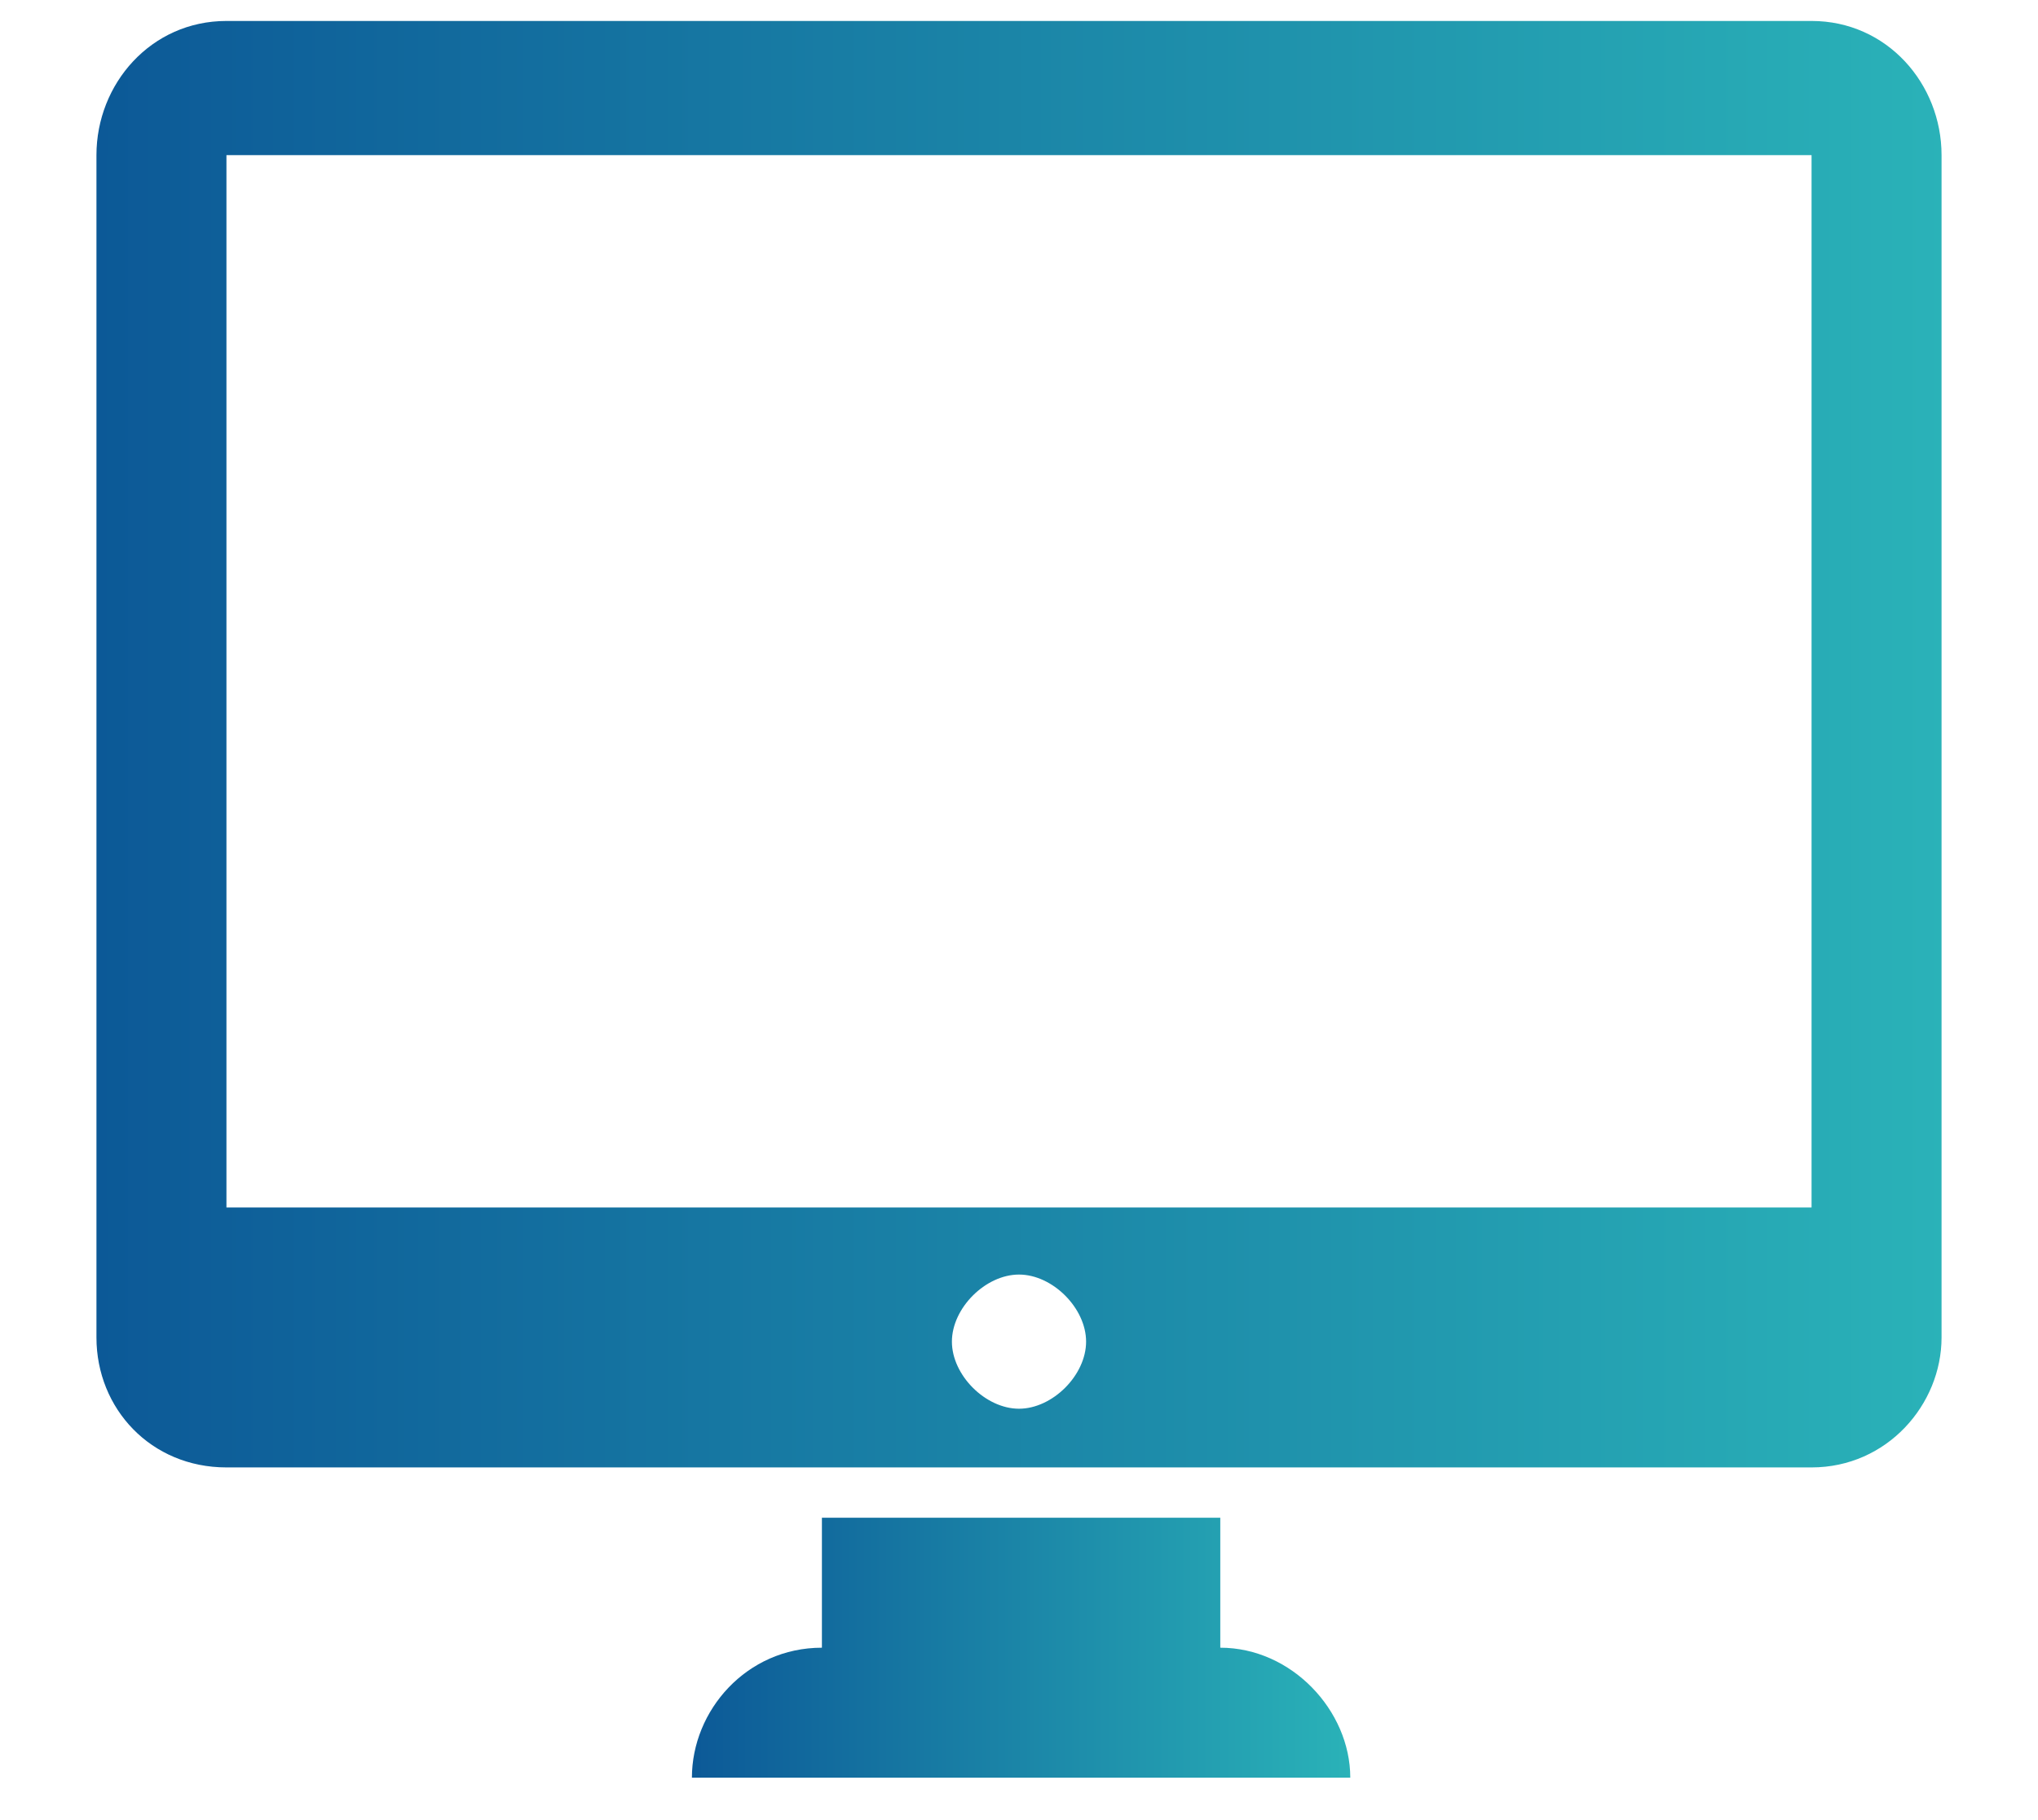
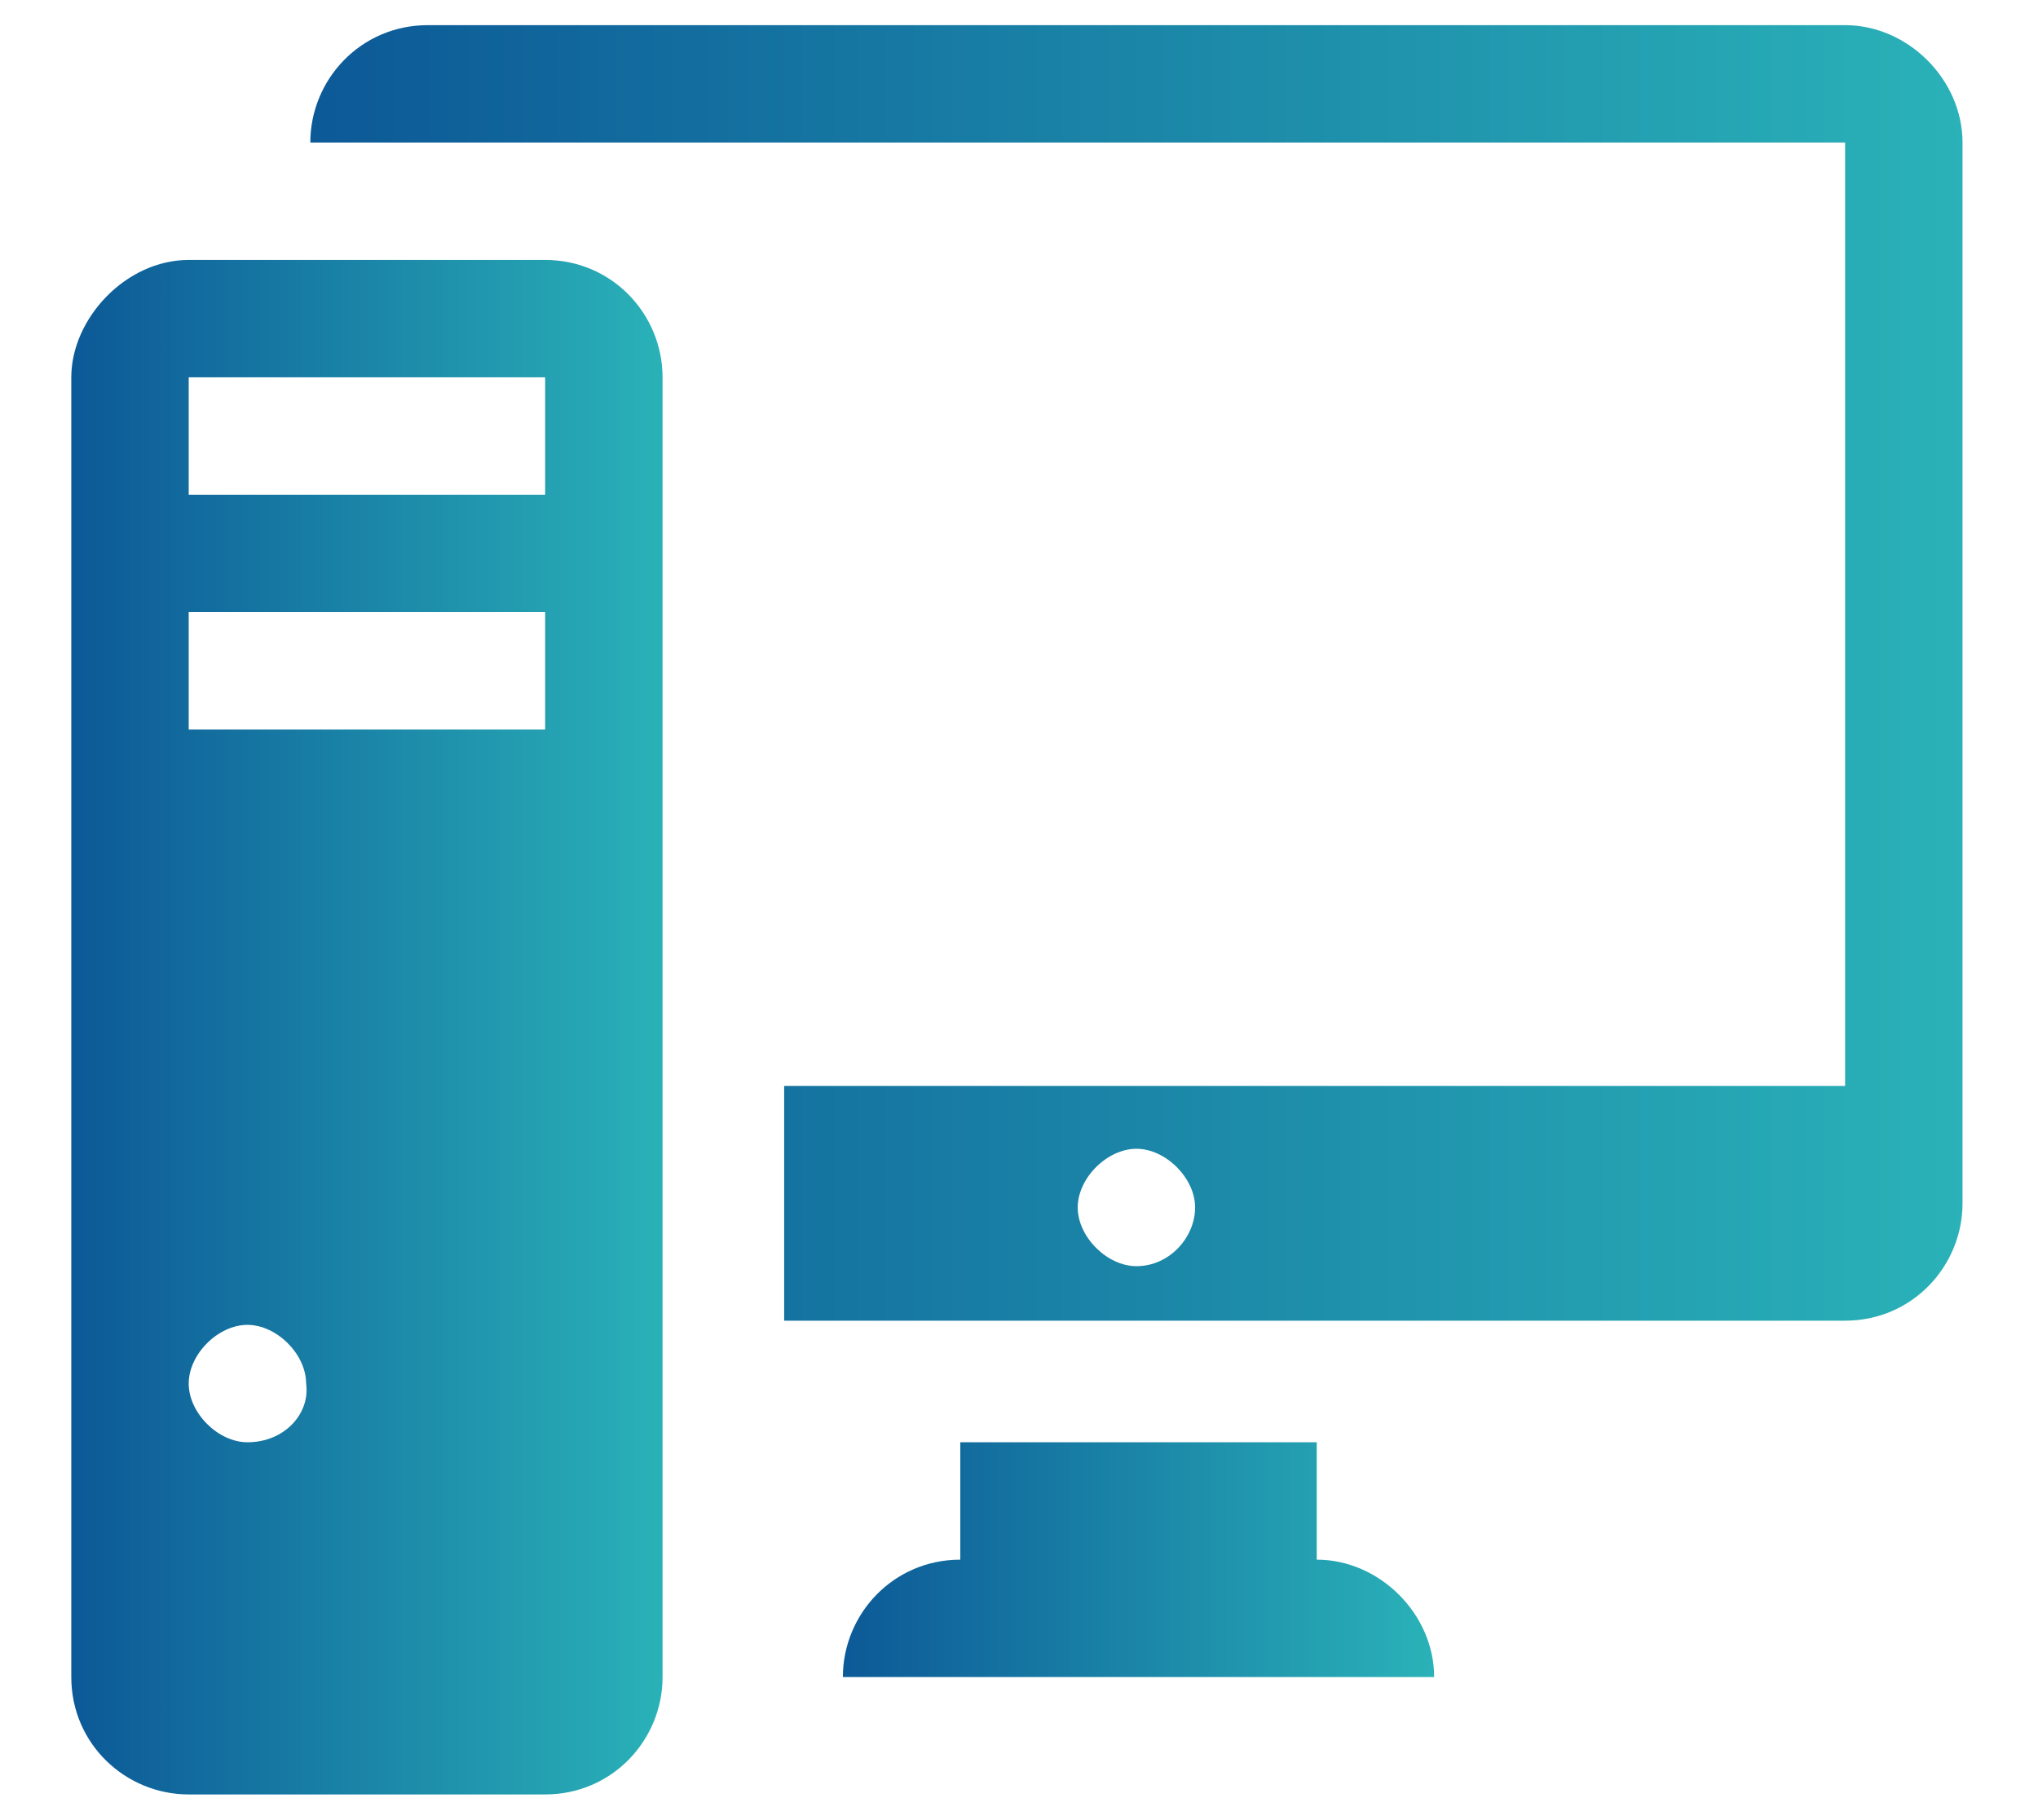
<svg xmlns="http://www.w3.org/2000/svg" version="1.1" id="Calque_1" x="0px" y="0px" viewBox="0 0 48.6 43.4" style="enable-background:new 0 0 48.6 43.4;" xml:space="preserve">
  <style type="text/css">
	.st0{fill:url(#SVGID_1_);}
	.st1{fill:url(#SVGID_2_);}
+ 	.st2{fill:url(#SVGID_3_);}
</style>
  <g>
    <g>
-       <linearGradient id="SVGID_1_" gradientUnits="userSpaceOnUse" x1="16.448" y1="71.965" x2="32.188" y2="71.965" gradientTransform="matrix(1 0 0 1 0 -32.6506)">
+       <linearGradient id="SVGID_1_" gradientUnits="userSpaceOnUse" x1="1.745" y1="22.794" x2="15.836" y2="22.794" gradientTransform="matrix(1 0 0 -1 0 47.3494)">
        <stop offset="0" style="stop-color:#0C5997" />
        <stop offset="1" style="stop-color:#2AB2B8" />
      </linearGradient>
-       <path class="st0" d="M29.1,39.3v-3.1h-9.5v3.1c-1.8,0-3.1,1.5-3.1,3.1h15.7C32.2,40.8,30.8,39.3,29.1,39.3z" />
-       <linearGradient id="SVGID_2_" gradientUnits="userSpaceOnUse" x1="2.309" y1="17.792" x2="46.35" y2="17.792">
+       <path class="st0" d="M13,6.2H4.5C3,6.2,1.7,7.6,1.7,9v31c0,1.6,1.3,2.8,2.8,2.8H13c1.6,0,2.8-1.3,2.8-2.8V9    C15.8,7.5,14.6,6.2,13,6.2z M5.9,34.4c-0.7,0-1.4-0.7-1.4-1.4c0-0.7,0.7-1.4,1.4-1.4s1.4,0.7,1.4,1.4C7.4,33.7,6.8,34.4,5.9,34.4z     M13,17.4H4.5v-2.8H13V17.4L13,17.4z M13,11.8H4.5V9H13V11.8L13,11.8z" />
+       <linearGradient id="SVGID_2_" gradientUnits="userSpaceOnUse" x1="20.066" y1="10.169" x2="34.156" y2="10.169" gradientTransform="matrix(1 0 0 -1 0 47.3494)">
        <stop offset="0" style="stop-color:#0C5997" />
        <stop offset="1" style="stop-color:#2AB2B8" />
      </linearGradient>
-       <path class="st1" d="M43.2,0.5H5.4C3.6,0.5,2.3,2,2.3,3.7v28.2c0,1.7,1.3,3.1,3.1,3.1h9.5h18.8h9.5c1.8,0,3.1-1.5,3.1-3.1V3.7    C46.3,2,45,0.5,43.2,0.5z M24.3,33.6c-0.8,0-1.6-0.8-1.6-1.6c0-0.8,0.8-1.6,1.6-1.6c0.8,0,1.6,0.8,1.6,1.6    C25.9,32.8,25.1,33.6,24.3,33.6z M43.2,28.8h-9.5H14.9H5.4V3.7h9.5h18.8h9.5V28.8z" />
+       <path class="st1" d="M31.4,37.2v-2.8h-8.5v2.8c-1.6,0-2.8,1.3-2.8,2.8h14.1C34.2,38.5,32.9,37.2,31.4,37.2z" />
+       <linearGradient id="SVGID_3_" gradientUnits="userSpaceOnUse" x1="7.385" y1="31.319" x2="46.837" y2="31.319" gradientTransform="matrix(1 0 0 -1 0 47.3494)">
+         <stop offset="0" style="stop-color:#0C5997" />
+         <stop offset="1" style="stop-color:#2AB2B8" />
+       </linearGradient>
+       <path class="st2" d="M44,0.6H10.2c-1.6,0-2.8,1.3-2.8,2.8h2.8h8.5H44v22.5H18.7v5.6H44c1.6,0,2.8-1.3,2.8-2.8V3.4    C46.8,1.9,45.5,0.6,44,0.6z M27.1,30.2c-0.7,0-1.4-0.7-1.4-1.4c0-0.7,0.7-1.4,1.4-1.4c0.7,0,1.4,0.7,1.4,1.4    C28.5,29.5,27.9,30.2,27.1,30.2z" />
    </g>
  </g>
</svg>
